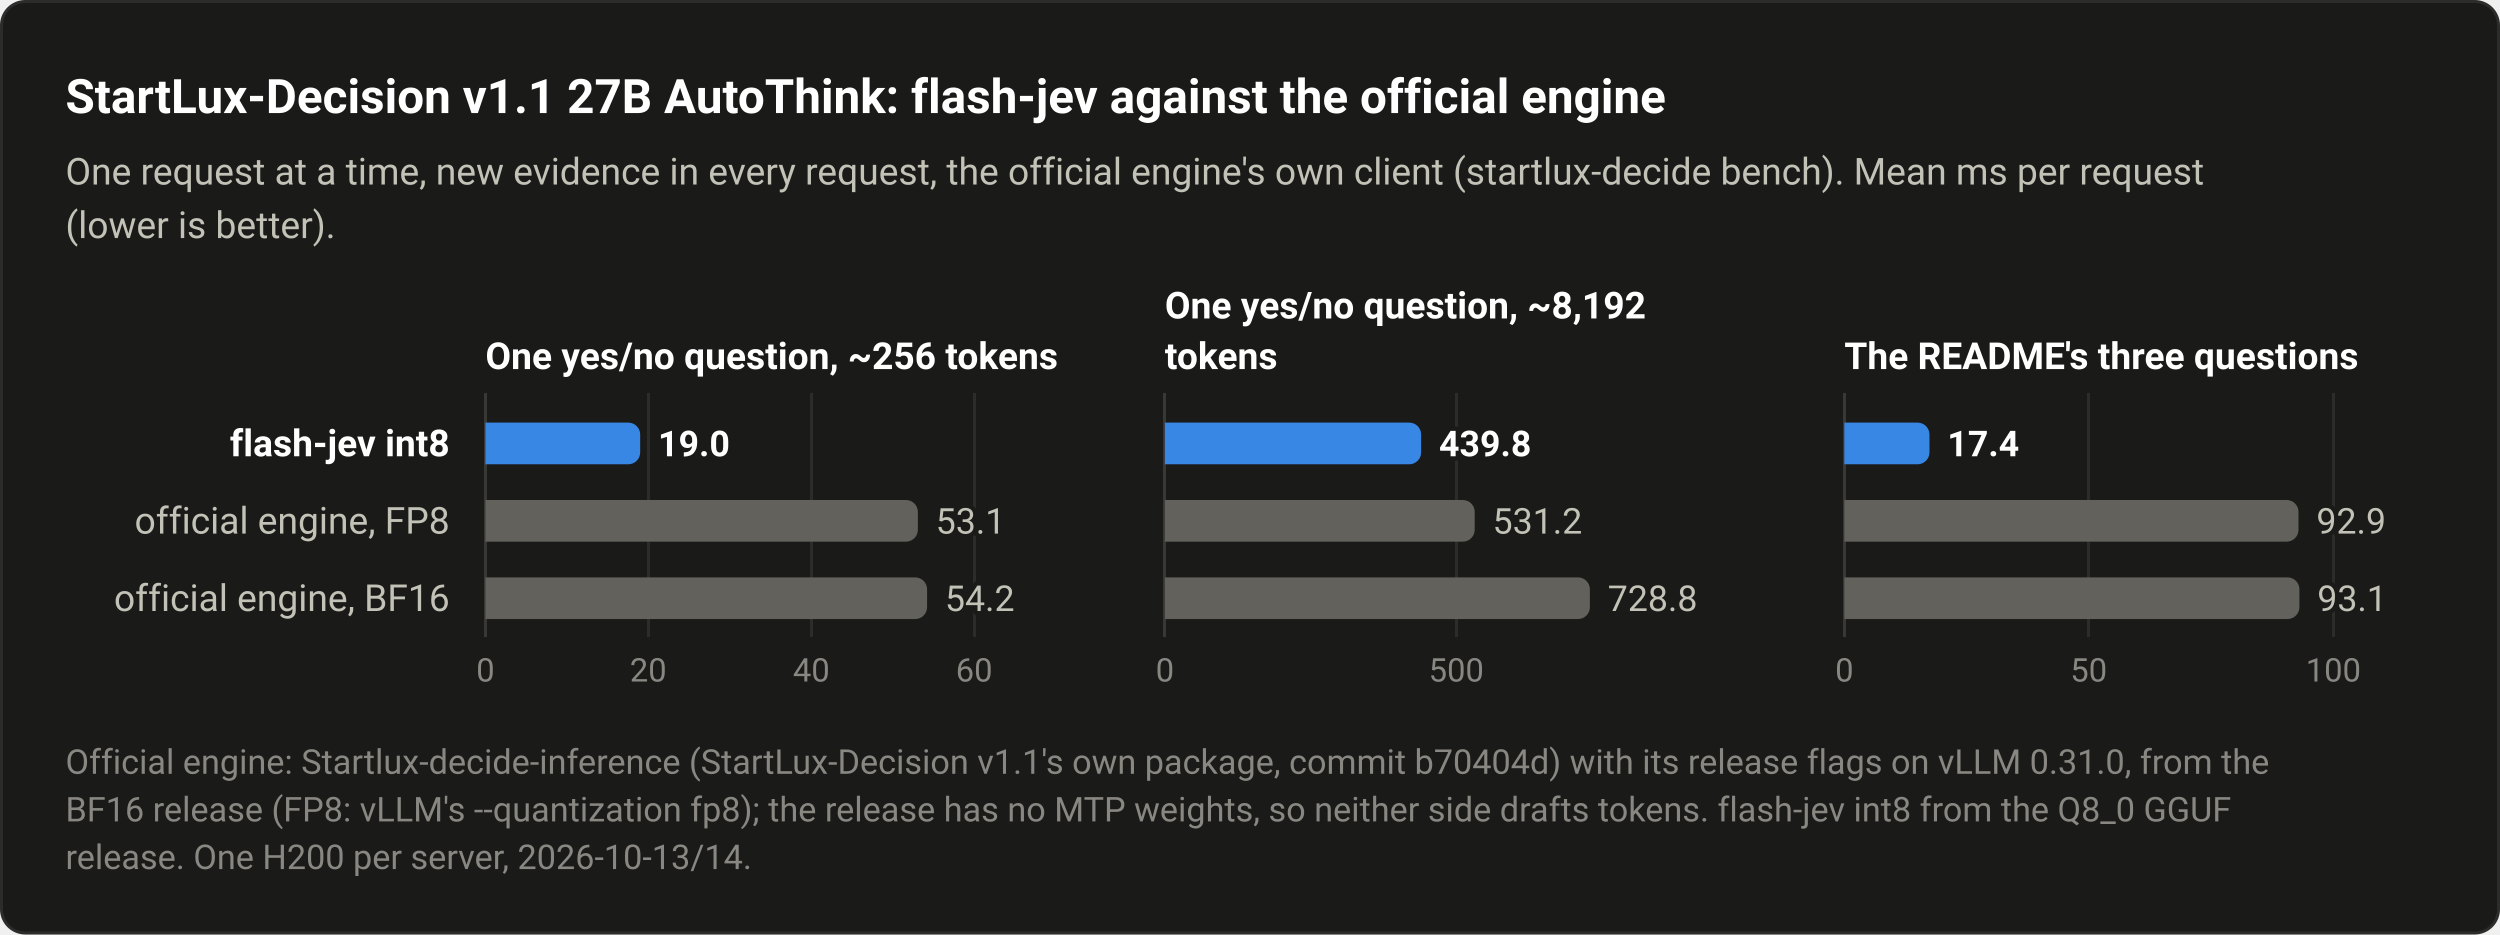
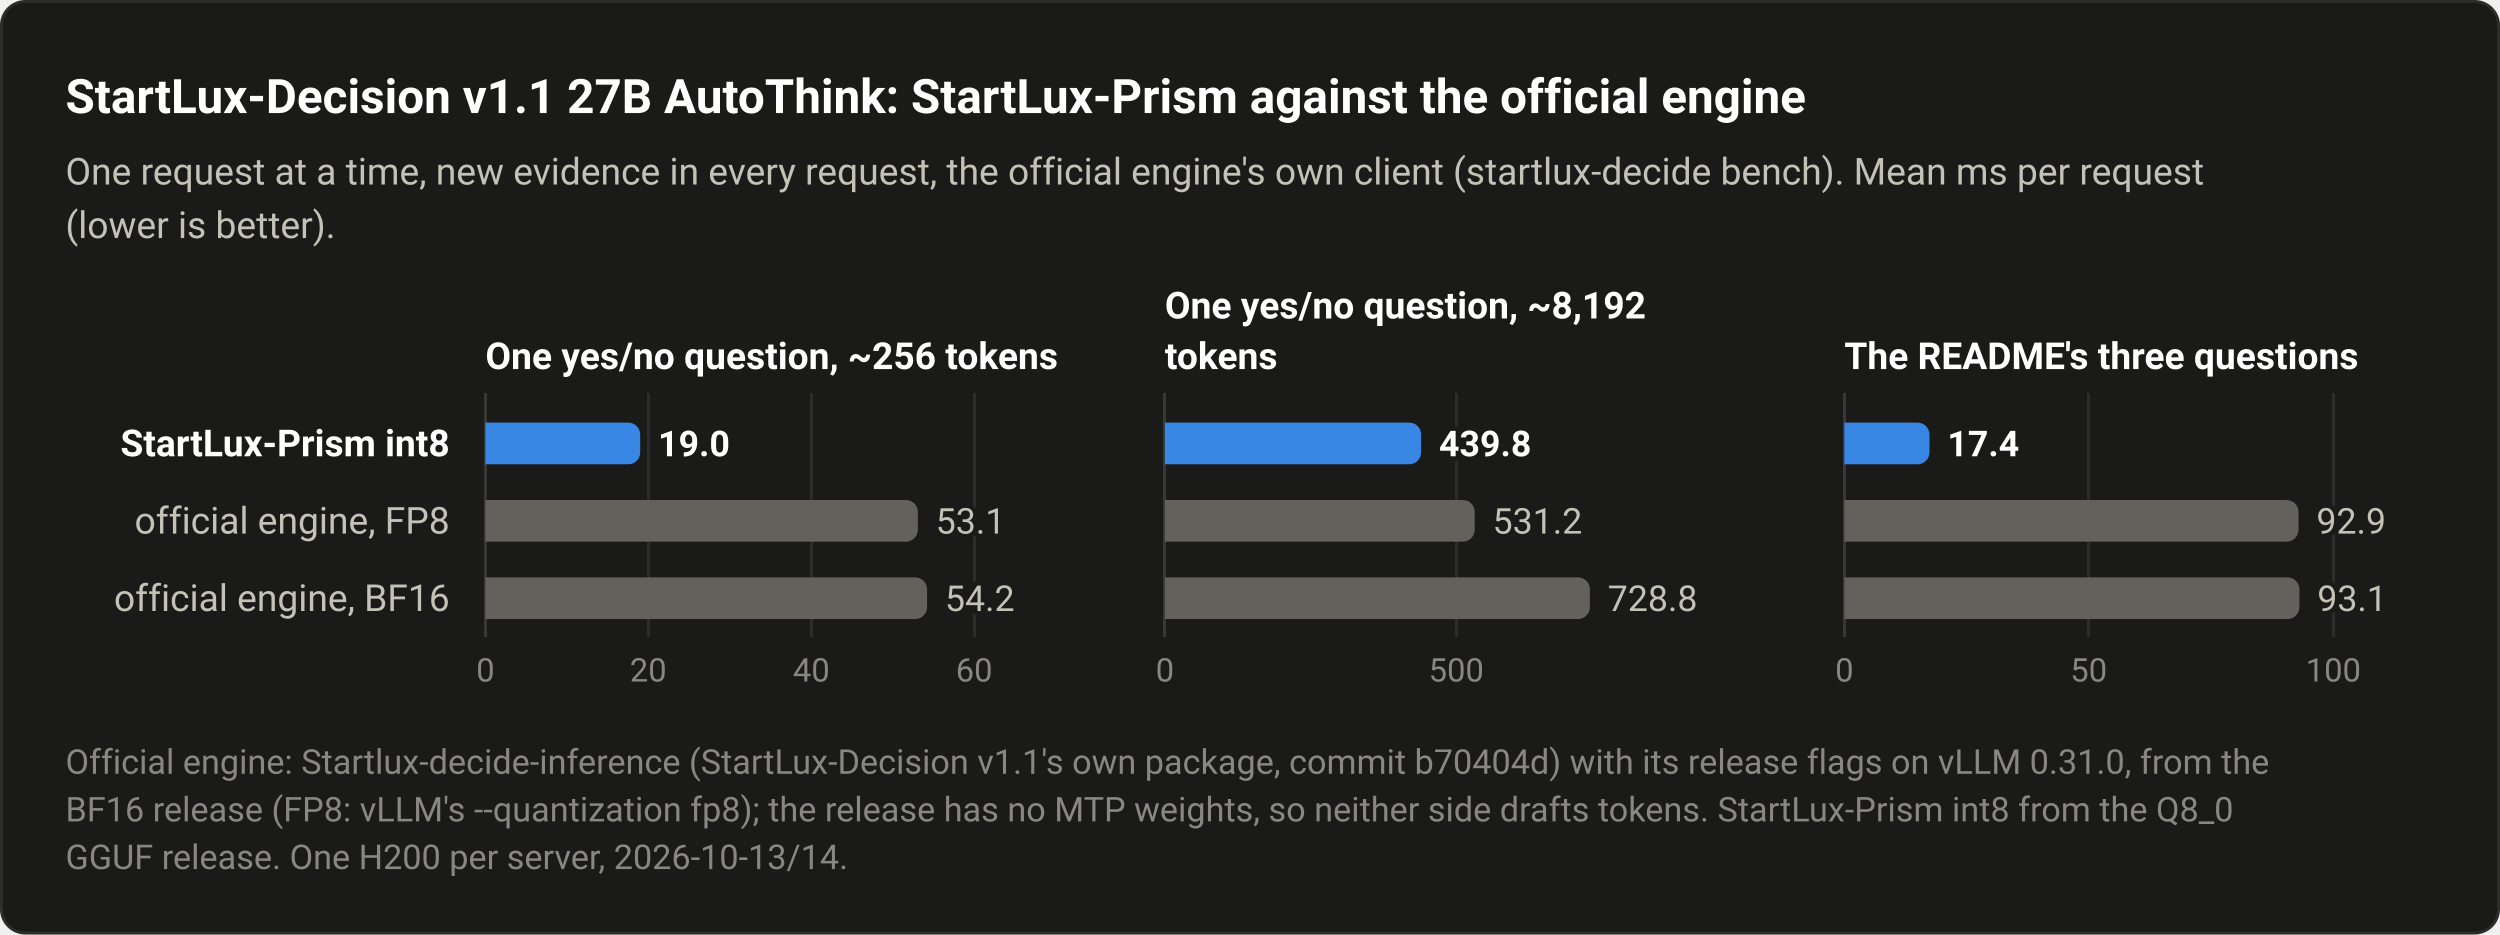
<svg xmlns="http://www.w3.org/2000/svg" width="840" height="314" viewBox="0 0 840 314" role="img" aria-labelledby="title desc" font-family="system-ui, -apple-system, 'Segoe UI', Roboto, 'Helvetica Neue', Arial, sans-serif">
  <rect x="0.5" y="0.5" width="839" height="313" rx="8" fill="#1a1a19" stroke="#2c2c2a" />
-   <text x="22.0" y="38.0" font-size="16" fill="#ffffff" text-anchor="start" font-weight="600">StartLux-Decision v1.1 27B AutoThink: flash-jev against the official engine</text>
+   <text x="22.0" y="38.0" font-size="16" fill="#ffffff" text-anchor="start" font-weight="600">StartLux-Decision v1.1 27B AutoThink: StartLux-Prism against the official engine</text>
  <text x="22.0" y="62.0" font-size="12.5" fill="#c3c2b7" text-anchor="start" font-weight="400">One request at a time, new evidence in every request, the official engine's own client (startlux-decide bench). Mean ms per request</text>
  <text x="22.0" y="80.0" font-size="12.5" fill="#c3c2b7" text-anchor="start" font-weight="400">(lower is better).</text>
  <text x="163.1" y="124.0" font-size="12.5" fill="#ffffff" text-anchor="start" font-weight="600">One yes/no question, ~256 tokens</text>
  <text x="163.1" y="229.0" font-size="11" fill="#898781" text-anchor="middle" font-weight="400" style="font-variant-numeric: tabular-nums">0</text>
  <line x1="217.8" y1="132.0" x2="217.8" y2="214.0" stroke="#2c2c2a" stroke-width="1" shape-rendering="crispEdges" />
  <text x="217.8" y="229.0" font-size="11" fill="#898781" text-anchor="middle" font-weight="400" style="font-variant-numeric: tabular-nums">20</text>
  <line x1="272.6" y1="132.0" x2="272.6" y2="214.0" stroke="#2c2c2a" stroke-width="1" shape-rendering="crispEdges" />
  <text x="272.6" y="229.0" font-size="11" fill="#898781" text-anchor="middle" font-weight="400" style="font-variant-numeric: tabular-nums">40</text>
  <line x1="327.3" y1="132.0" x2="327.3" y2="214.0" stroke="#2c2c2a" stroke-width="1" shape-rendering="crispEdges" />
  <text x="327.3" y="229.0" font-size="11" fill="#898781" text-anchor="middle" font-weight="400" style="font-variant-numeric: tabular-nums">60</text>
  <line x1="163.1" y1="132.0" x2="163.1" y2="214.0" stroke="#383835" stroke-width="1" shape-rendering="crispEdges" />
  <path d="M163.1,142.0 H211.1 A4.0,4.0 0 0 1 215.1,146.0 V152.0 A4.0,4.0 0 0 1 211.1,156.0 H163.1 Z" fill="#3987e5" />
  <text x="221.1" y="153.3" font-size="12" fill="#ffffff" text-anchor="start" font-weight="600" style="font-variant-numeric: tabular-nums" stroke="#1a1a19" stroke-width="3" stroke-linejoin="round" paint-order="stroke">19.0</text>
  <path d="M163.1,168.0 H304.4 A4.0,4.0 0 0 1 308.4,172.0 V178.0 A4.0,4.0 0 0 1 304.4,182.0 H163.1 Z" fill="#62615c" />
  <text x="314.4" y="179.3" font-size="12" fill="#c3c2b7" text-anchor="start" font-weight="400" style="font-variant-numeric: tabular-nums" stroke="#1a1a19" stroke-width="3" stroke-linejoin="round" paint-order="stroke">53.1</text>
  <path d="M163.1,194.0 H307.5 A4.0,4.0 0 0 1 311.5,198.0 V204.0 A4.0,4.0 0 0 1 307.5,208.0 H163.1 Z" fill="#62615c" />
  <text x="317.5" y="205.3" font-size="12" fill="#c3c2b7" text-anchor="start" font-weight="400" style="font-variant-numeric: tabular-nums" stroke="#1a1a19" stroke-width="3" stroke-linejoin="round" paint-order="stroke">54.2</text>
  <text x="391.4" y="107.0" font-size="12.5" fill="#ffffff" text-anchor="start" font-weight="600">One yes/no question, ~8,192</text>
  <text x="391.4" y="124.0" font-size="12.5" fill="#ffffff" text-anchor="start" font-weight="600">tokens</text>
  <text x="391.4" y="229.0" font-size="11" fill="#898781" text-anchor="middle" font-weight="400" style="font-variant-numeric: tabular-nums">0</text>
  <line x1="489.3" y1="132.0" x2="489.3" y2="214.0" stroke="#2c2c2a" stroke-width="1" shape-rendering="crispEdges" />
  <text x="489.3" y="229.0" font-size="11" fill="#898781" text-anchor="middle" font-weight="400" style="font-variant-numeric: tabular-nums">500</text>
  <line x1="391.4" y1="132.0" x2="391.4" y2="214.0" stroke="#383835" stroke-width="1" shape-rendering="crispEdges" />
  <path d="M391.4,142.0 H473.5 A4.0,4.0 0 0 1 477.5,146.0 V152.0 A4.0,4.0 0 0 1 473.5,156.0 H391.4 Z" fill="#3987e5" />
  <text x="483.5" y="153.3" font-size="12" fill="#ffffff" text-anchor="start" font-weight="600" style="font-variant-numeric: tabular-nums" stroke="#1a1a19" stroke-width="3" stroke-linejoin="round" paint-order="stroke">439.8</text>
  <path d="M391.4,168.0 H491.5 A4.0,4.0 0 0 1 495.5,172.0 V178.0 A4.0,4.0 0 0 1 491.5,182.0 H391.4 Z" fill="#62615c" />
  <text x="501.5" y="179.3" font-size="12" fill="#c3c2b7" text-anchor="start" font-weight="400" style="font-variant-numeric: tabular-nums" stroke="#1a1a19" stroke-width="3" stroke-linejoin="round" paint-order="stroke">531.2</text>
  <path d="M391.4,194.0 H530.2 A4.0,4.0 0 0 1 534.2,198.0 V204.0 A4.0,4.0 0 0 1 530.2,208.0 H391.4 Z" fill="#62615c" />
  <text x="540.2" y="205.3" font-size="12" fill="#c3c2b7" text-anchor="start" font-weight="400" style="font-variant-numeric: tabular-nums" stroke="#1a1a19" stroke-width="3" stroke-linejoin="round" paint-order="stroke">728.8</text>
  <text x="619.7" y="124.0" font-size="12.5" fill="#ffffff" text-anchor="start" font-weight="600">The README's three questions</text>
  <text x="619.7" y="229.0" font-size="11" fill="#898781" text-anchor="middle" font-weight="400" style="font-variant-numeric: tabular-nums">0</text>
  <line x1="701.8" y1="132.0" x2="701.8" y2="214.0" stroke="#2c2c2a" stroke-width="1" shape-rendering="crispEdges" />
  <text x="701.8" y="229.0" font-size="11" fill="#898781" text-anchor="middle" font-weight="400" style="font-variant-numeric: tabular-nums">50</text>
  <line x1="784.0" y1="132.0" x2="784.0" y2="214.0" stroke="#2c2c2a" stroke-width="1" shape-rendering="crispEdges" />
  <text x="784.0" y="229.0" font-size="11" fill="#898781" text-anchor="middle" font-weight="400" style="font-variant-numeric: tabular-nums">100</text>
  <line x1="619.7" y1="132.0" x2="619.7" y2="214.0" stroke="#383835" stroke-width="1" shape-rendering="crispEdges" />
  <path d="M619.7,142.0 H644.3 A4.0,4.0 0 0 1 648.3,146.0 V152.0 A4.0,4.0 0 0 1 644.3,156.0 H619.7 Z" fill="#3987e5" />
  <text x="654.3" y="153.3" font-size="12" fill="#ffffff" text-anchor="start" font-weight="600" style="font-variant-numeric: tabular-nums" stroke="#1a1a19" stroke-width="3" stroke-linejoin="round" paint-order="stroke">17.4</text>
  <path d="M619.7,168.0 H768.3 A4.0,4.0 0 0 1 772.3,172.0 V178.0 A4.0,4.0 0 0 1 768.3,182.0 H619.7 Z" fill="#62615c" />
  <text x="778.3" y="179.3" font-size="12" fill="#c3c2b7" text-anchor="start" font-weight="400" style="font-variant-numeric: tabular-nums" stroke="#1a1a19" stroke-width="3" stroke-linejoin="round" paint-order="stroke">92.9</text>
  <path d="M619.7,194.0 H768.6 A4.0,4.0 0 0 1 772.6,198.0 V204.0 A4.0,4.0 0 0 1 768.6,208.0 H619.7 Z" fill="#62615c" />
  <text x="778.6" y="205.3" font-size="12" fill="#c3c2b7" text-anchor="start" font-weight="400" style="font-variant-numeric: tabular-nums" stroke="#1a1a19" stroke-width="3" stroke-linejoin="round" paint-order="stroke">93.1</text>
-   <text x="151.1" y="153.3" font-size="12.5" fill="#ffffff" text-anchor="end" font-weight="600">flash-jev int8</text>
+   <text x="151.1" y="153.3" font-size="12.5" fill="#ffffff" text-anchor="end" font-weight="600">StartLux-Prism int8</text>
  <text x="151.1" y="179.3" font-size="12.5" fill="#c3c2b7" text-anchor="end" font-weight="400">official engine, FP8</text>
  <text x="151.1" y="205.3" font-size="12.5" fill="#c3c2b7" text-anchor="end" font-weight="400">official engine, BF16</text>
  <text x="22.0" y="260.0" font-size="11.5" fill="#898781" text-anchor="start" font-weight="400">Official engine: Startlux-decide-inference (StartLux-Decision v1.1's own package, commit b70404d) with its release flags on vLLM 0.31.0, from the</text>
-   <text x="22.0" y="276.0" font-size="11.5" fill="#898781" text-anchor="start" font-weight="400">BF16 release (FP8: vLLM's --quantization fp8); the release has no MTP weights, so neither side drafts tokens. flash-jev int8 from the Q8_0 GGUF</text>
-   <text x="22.0" y="292.0" font-size="11.5" fill="#898781" text-anchor="start" font-weight="400">release. One H200 per server, 2026-10-13/14.</text>
+   <text x="22.0" y="276.0" font-size="11.5" fill="#898781" text-anchor="start" font-weight="400">BF16 release (FP8: vLLM's --quantization fp8); the release has no MTP weights, so neither side drafts tokens. StartLux-Prism int8 from the Q8_0</text>
+   <text x="22.0" y="292.0" font-size="11.5" fill="#898781" text-anchor="start" font-weight="400">GGUF release. One H200 per server, 2026-10-13/14.</text>
</svg>
